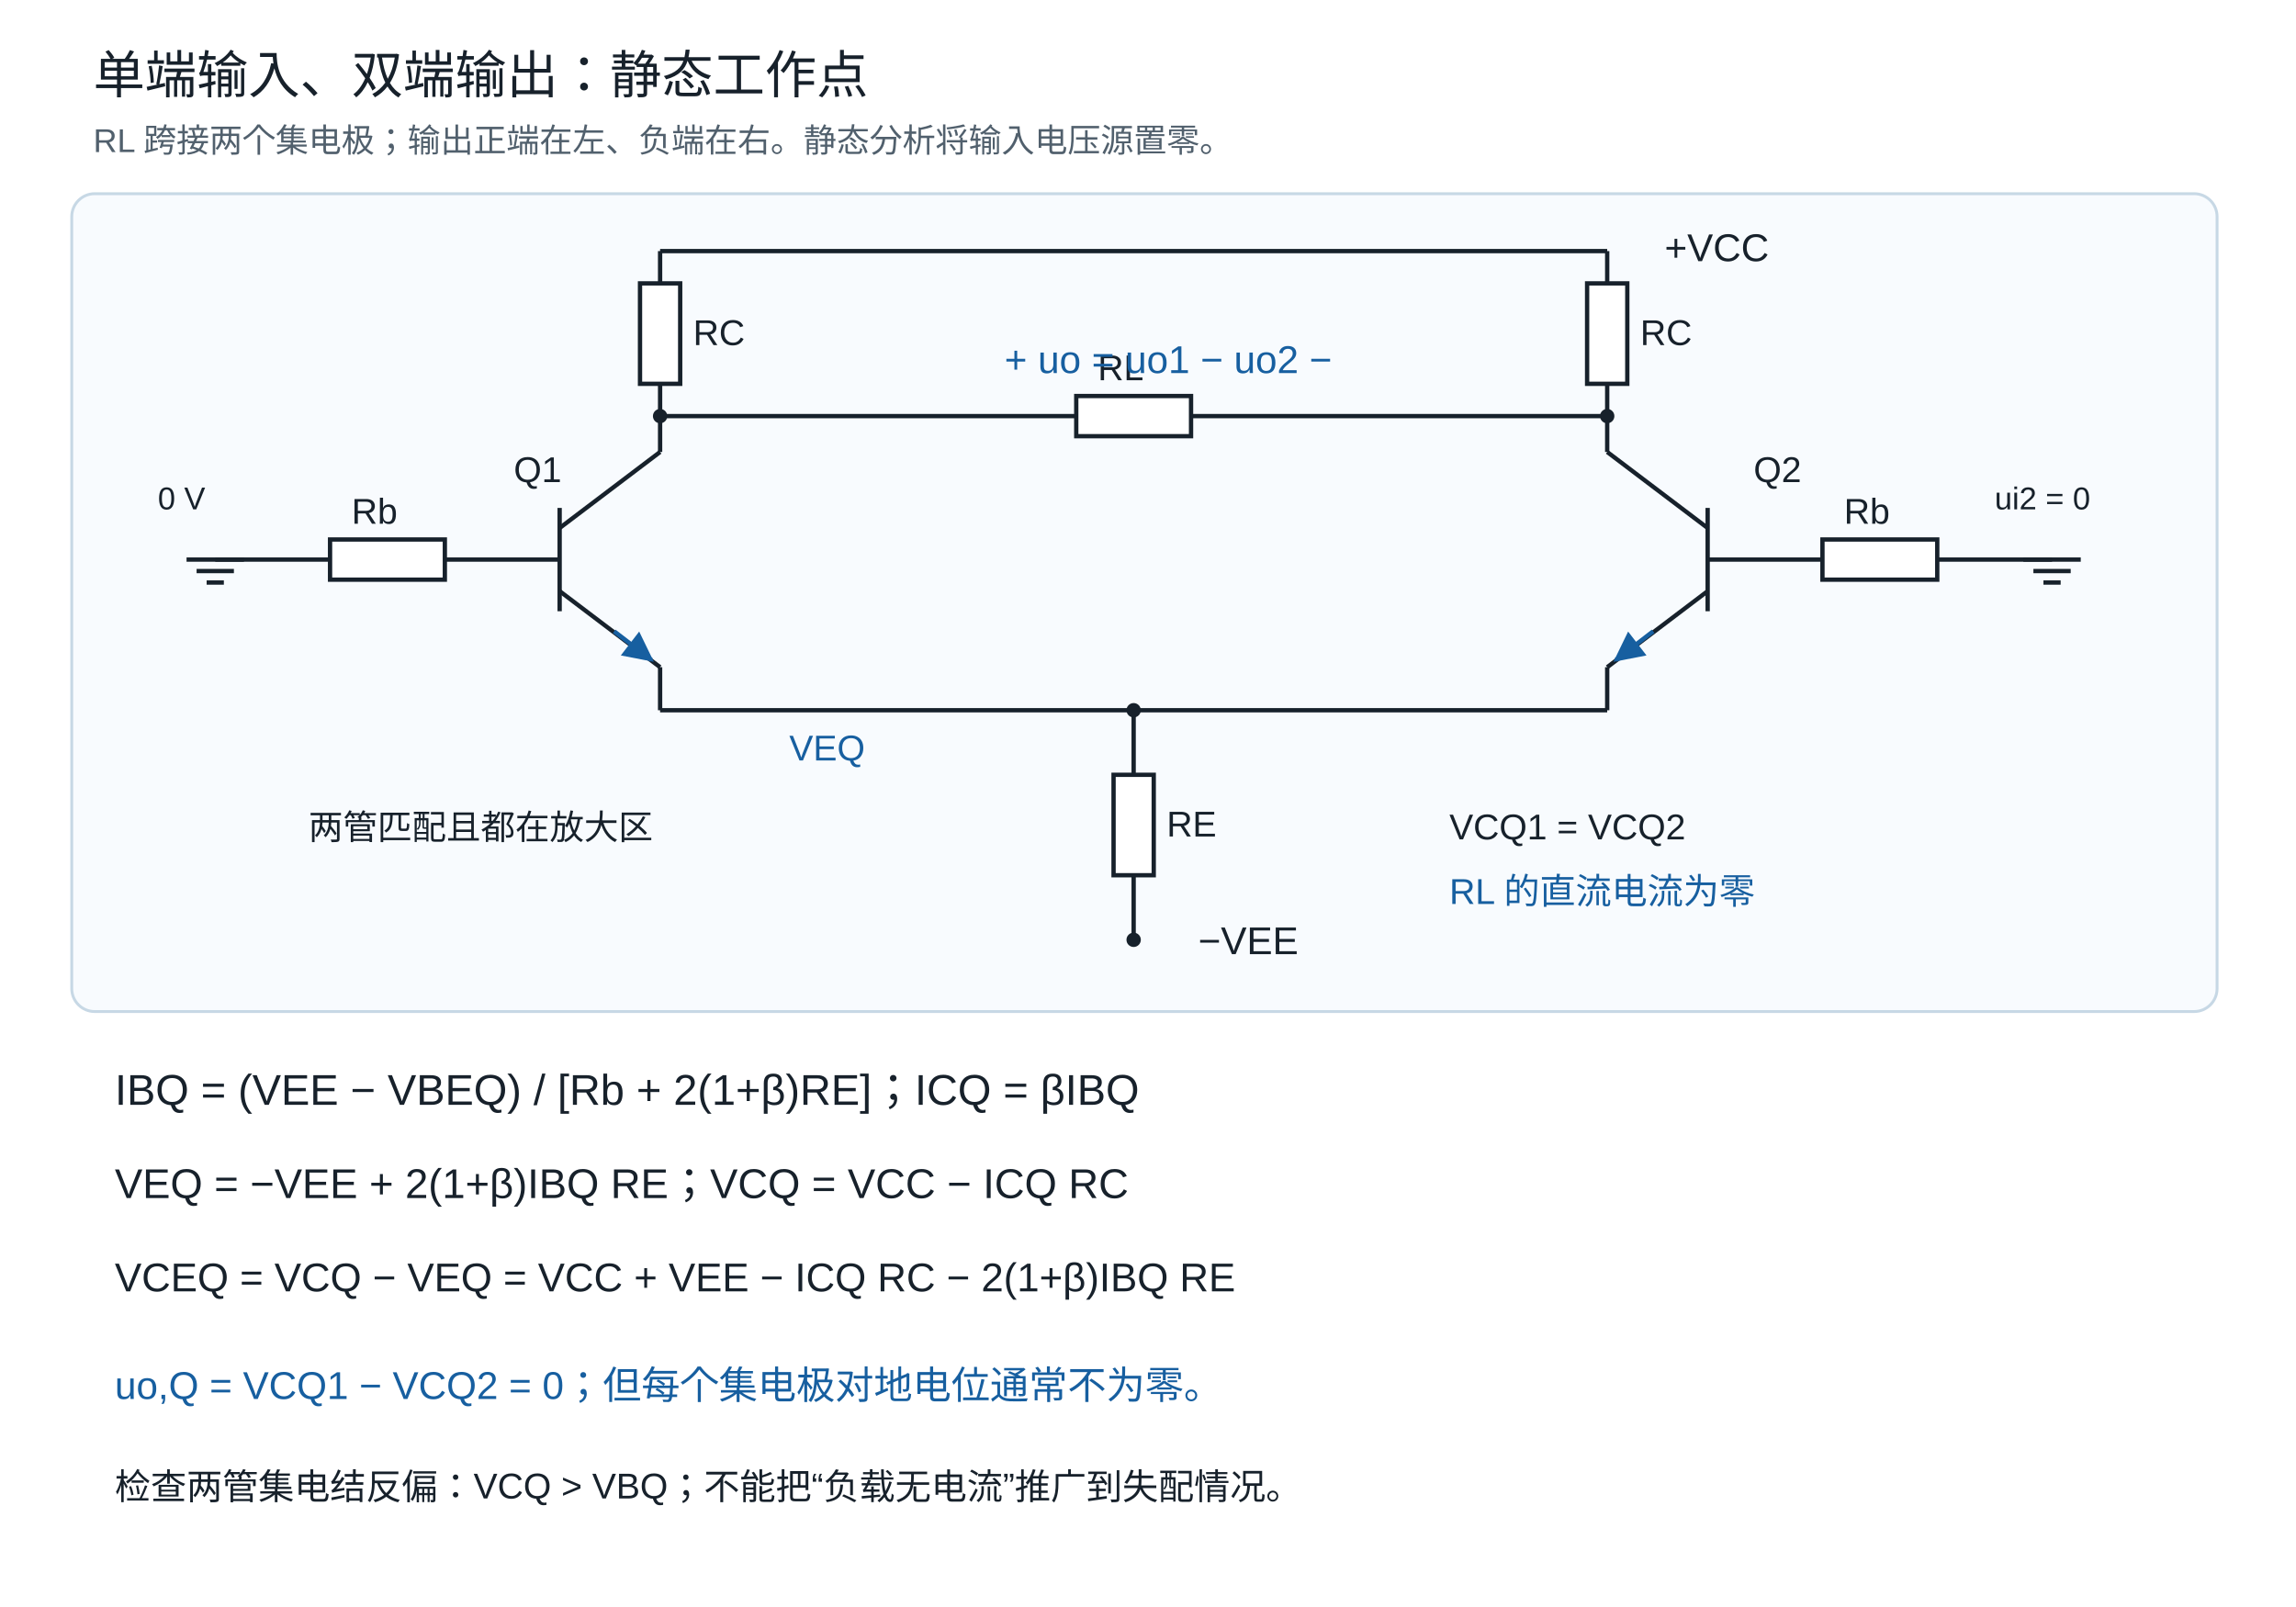
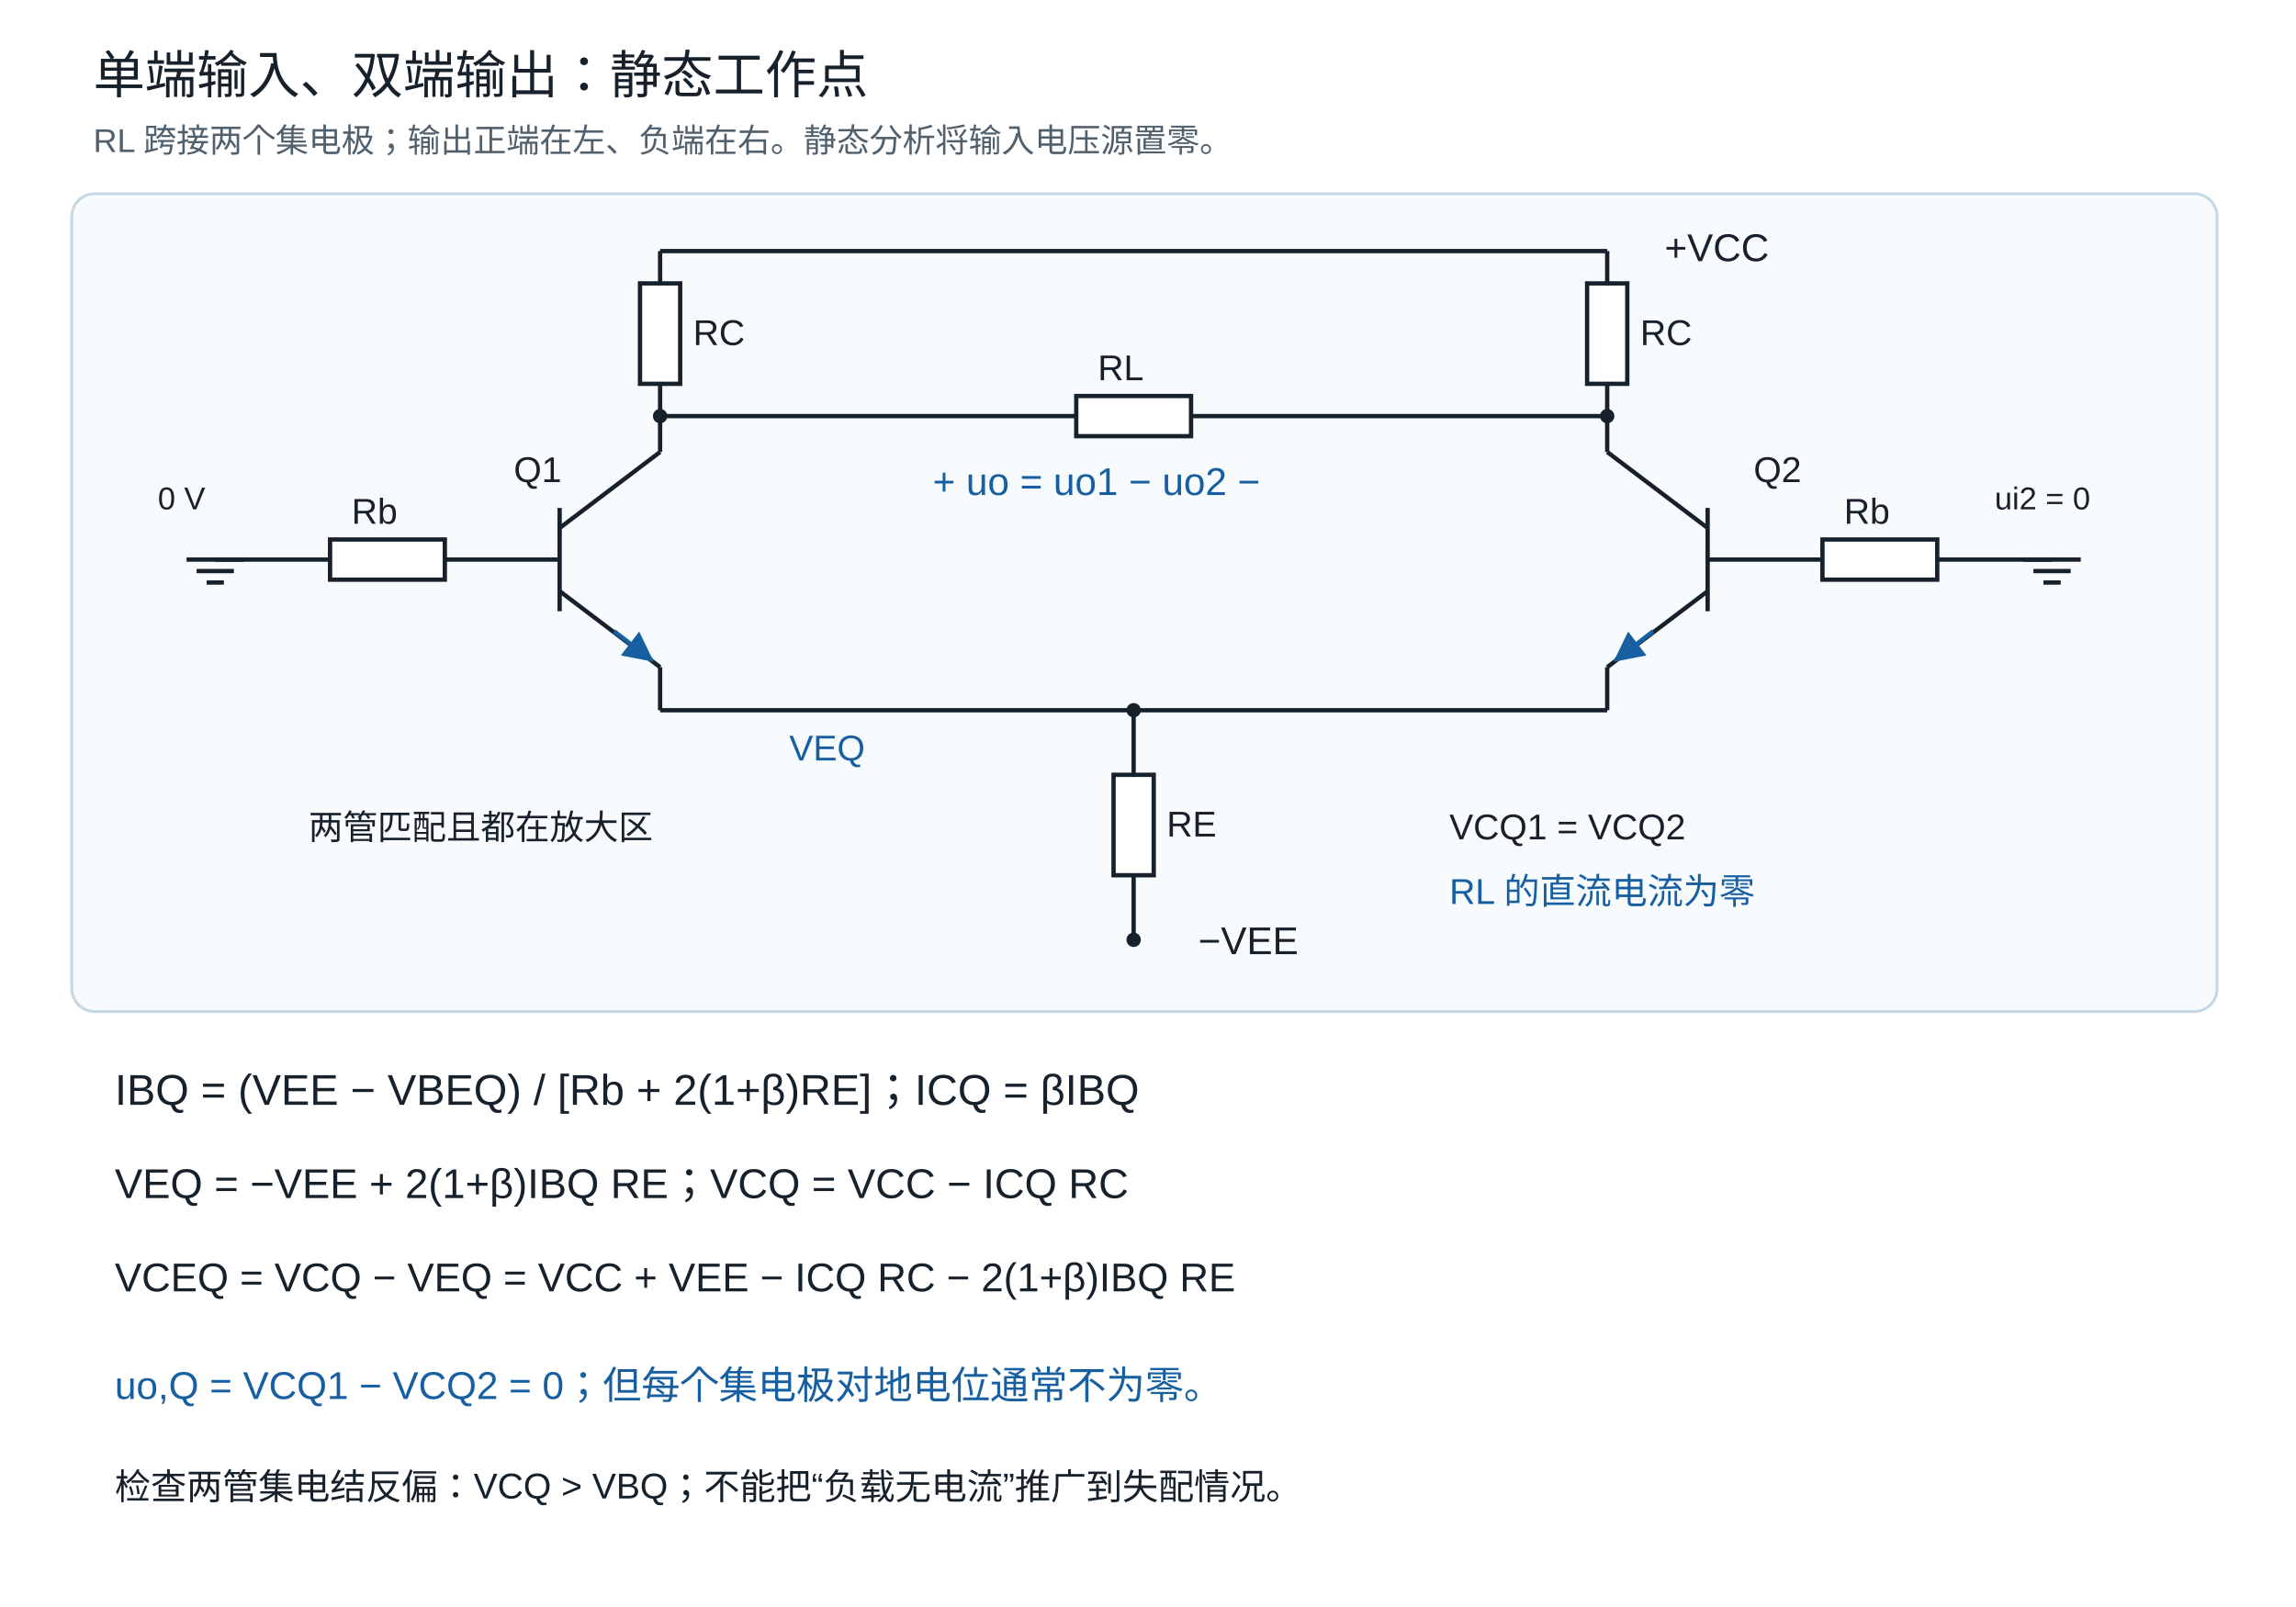
<svg xmlns="http://www.w3.org/2000/svg" width="1600" height="1120" viewBox="0 0 1600 1120">
  <defs>
    <marker id="arr" viewBox="0 0 10 10" refX="9" refY="5" markerWidth="7" markerHeight="7" orient="auto-start-reverse">
      <path d="M0 0 L10 5 L0 10 Z" fill="#175fa0" />
    </marker>
  </defs>
  <rect width="1600" height="1120" fill="white" />
  <g font-family="Arial, PingFang SC, sans-serif">
    <text x="65" y="65" font-size="36" fill="#17212b">单端输入、双端输出：静态工作点</text>
    <text x="65" y="106" font-size="23" fill="#51606d">RL 跨接两个集电极；输出正端在左、负端在右。静态分析将输入电压源置零。</text>
    <rect x="50" y="135" width="1495" height="570" rx="16" fill="#f8fbfe" stroke="#c7d8e5" stroke-width="2" />
    <line x1="460" y1="175" x2="1120" y2="175" stroke="#17212b" stroke-width="3" />
    <text x="1160" y="182" font-size="27" fill="#17212b">+VCC</text>
    <line x1="460" y1="175" x2="460" y2="197.5" stroke="#17212b" stroke-width="3" />
    <line x1="460" y1="267.5" x2="460" y2="290" stroke="#17212b" stroke-width="3" />
    <rect x="446" y="197.5" width="28" height="70" fill="white" stroke="#17212b" stroke-width="3" />
    <text x="483" y="240.5" font-size="25" fill="#17212b">RC</text>
    <line x1="1120" y1="175" x2="1120" y2="197.5" stroke="#17212b" stroke-width="3" />
    <line x1="1120" y1="267.5" x2="1120" y2="290" stroke="#17212b" stroke-width="3" />
    <rect x="1106" y="197.5" width="28" height="70" fill="white" stroke="#17212b" stroke-width="3" />
    <text x="1143" y="240.5" font-size="25" fill="#17212b">RC</text>
    <line x1="460" y1="290" x2="460" y2="315" stroke="#17212b" stroke-width="3" />
    <line x1="1120" y1="290" x2="1120" y2="315" stroke="#17212b" stroke-width="3" />
    <line x1="460" y1="290" x2="750.0" y2="290" stroke="#17212b" stroke-width="3" />
    <line x1="830.0" y1="290" x2="1120" y2="290" stroke="#17212b" stroke-width="3" />
    <rect x="750.0" y="276" width="80" height="28" fill="white" stroke="#17212b" stroke-width="3" />
    <text x="765.0" y="265" font-size="25" fill="#17212b">RL</text>
    <circle cx="460" cy="290" r="5" fill="#17212b" />
    <circle cx="1120" cy="290" r="5" fill="#17212b" />
-     <text x="700" y="260" font-size="27" fill="#175fa0">+     uo = uo1 − uo2     −</text>
+     <text x="650" y="345" font-size="27" fill="#175fa0">+     uo = uo1 − uo2     −</text>
    <line x1="390" y1="354" x2="390" y2="426" stroke="#17212b" stroke-width="3" />
    <line x1="390" y1="368" x2="460" y2="315" stroke="#17212b" stroke-width="3" />
    <line x1="390" y1="412" x2="460" y2="465" stroke="#17212b" stroke-width="3" />
    <path d="M428,440 L454,460" fill="none" stroke="#175fa0" stroke-width="3" marker-end="url(#arr)" />
    <text x="358" y="336" font-size="25" fill="#17212b">Q1</text>
    <line x1="1190" y1="354" x2="1190" y2="426" stroke="#17212b" stroke-width="3" />
    <line x1="1190" y1="368" x2="1120" y2="315" stroke="#17212b" stroke-width="3" />
    <line x1="1190" y1="412" x2="1120" y2="465" stroke="#17212b" stroke-width="3" />
    <path d="M1152,440 L1126,460" fill="none" stroke="#175fa0" stroke-width="3" marker-end="url(#arr)" />
    <text x="1222" y="336" font-size="25" fill="#17212b">Q2</text>
    <line x1="150" y1="390" x2="230.0" y2="390" stroke="#17212b" stroke-width="3" />
    <line x1="310.0" y1="390" x2="390" y2="390" stroke="#17212b" stroke-width="3" />
    <rect x="230.0" y="376" width="80" height="28" fill="white" stroke="#17212b" stroke-width="3" />
    <text x="245.0" y="365" font-size="25" fill="#17212b">Rb</text>
    <line x1="1190" y1="390" x2="1270.0" y2="390" stroke="#17212b" stroke-width="3" />
    <line x1="1350.0" y1="390" x2="1430" y2="390" stroke="#17212b" stroke-width="3" />
    <rect x="1270.0" y="376" width="80" height="28" fill="white" stroke="#17212b" stroke-width="3" />
    <text x="1285.0" y="365" font-size="25" fill="#17212b">Rb</text>
    <line x1="130" y1="390" x2="170" y2="390" stroke="#17212b" stroke-width="3" />
    <line x1="137" y1="398" x2="163" y2="398" stroke="#17212b" stroke-width="3" />
    <line x1="144" y1="406" x2="156" y2="406" stroke="#17212b" stroke-width="3" />
    <text x="110" y="355" font-size="22" fill="#17212b">0 V</text>
    <line x1="1410" y1="390" x2="1450" y2="390" stroke="#17212b" stroke-width="3" />
    <line x1="1417" y1="398" x2="1443" y2="398" stroke="#17212b" stroke-width="3" />
    <line x1="1424" y1="406" x2="1436" y2="406" stroke="#17212b" stroke-width="3" />
    <text x="1390" y="355" font-size="22" fill="#17212b">ui2 = 0</text>
    <line x1="460" y1="465" x2="460" y2="495" stroke="#17212b" stroke-width="3" />
    <line x1="1120" y1="465" x2="1120" y2="495" stroke="#17212b" stroke-width="3" />
    <line x1="460" y1="495" x2="1120" y2="495" stroke="#17212b" stroke-width="3" />
    <circle cx="790" cy="495" r="5" fill="#17212b" />
    <line x1="790" y1="495" x2="790" y2="540.0" stroke="#17212b" stroke-width="3" />
    <line x1="790" y1="610.0" x2="790" y2="655" stroke="#17212b" stroke-width="3" />
    <rect x="776" y="540.0" width="28" height="70" fill="white" stroke="#17212b" stroke-width="3" />
    <text x="813" y="583.0" font-size="25" fill="#17212b">RE</text>
    <circle cx="790" cy="655" r="5" fill="#17212b" />
    <text x="835" y="665" font-size="27" fill="#17212b">−VEE</text>
    <text x="550" y="530" font-size="25" fill="#175fa0">VEQ</text>
    <text x="215" y="585" font-size="24" fill="#17212b">两管匹配且都在放大区</text>
    <text x="1010" y="585" font-size="25" fill="#17212b">VCQ1 = VCQ2</text>
    <text x="1010" y="630" font-size="25" fill="#175fa0">RL 的直流电流为零</text>
    <text x="80" y="770" font-size="30" fill="#17212b">IBQ = (VEE − VBEQ) / [Rb + 2(1+β)RE]；ICQ = βIBQ</text>
    <text x="80" y="835" font-size="29" fill="#17212b">VEQ = −VEE + 2(1+β)IBQ RE；VCQ = VCC − ICQ RC</text>
    <text x="80" y="900" font-size="28" fill="#17212b">VCEQ = VCQ − VEQ = VCC + VEE − ICQ RC − 2(1+β)IBQ RE</text>
    <text x="80" y="975" font-size="27" fill="#175fa0">uo,Q = VCQ1 − VCQ2 = 0；但每个集电极对地电位通常不为零。</text>
    <text x="80" y="1045" font-size="25" fill="#17212b">检查两管集电结反偏：VCQ &gt; VBQ；不能把“负载无电流”推广到失配情况。</text>
  </g>
</svg>
